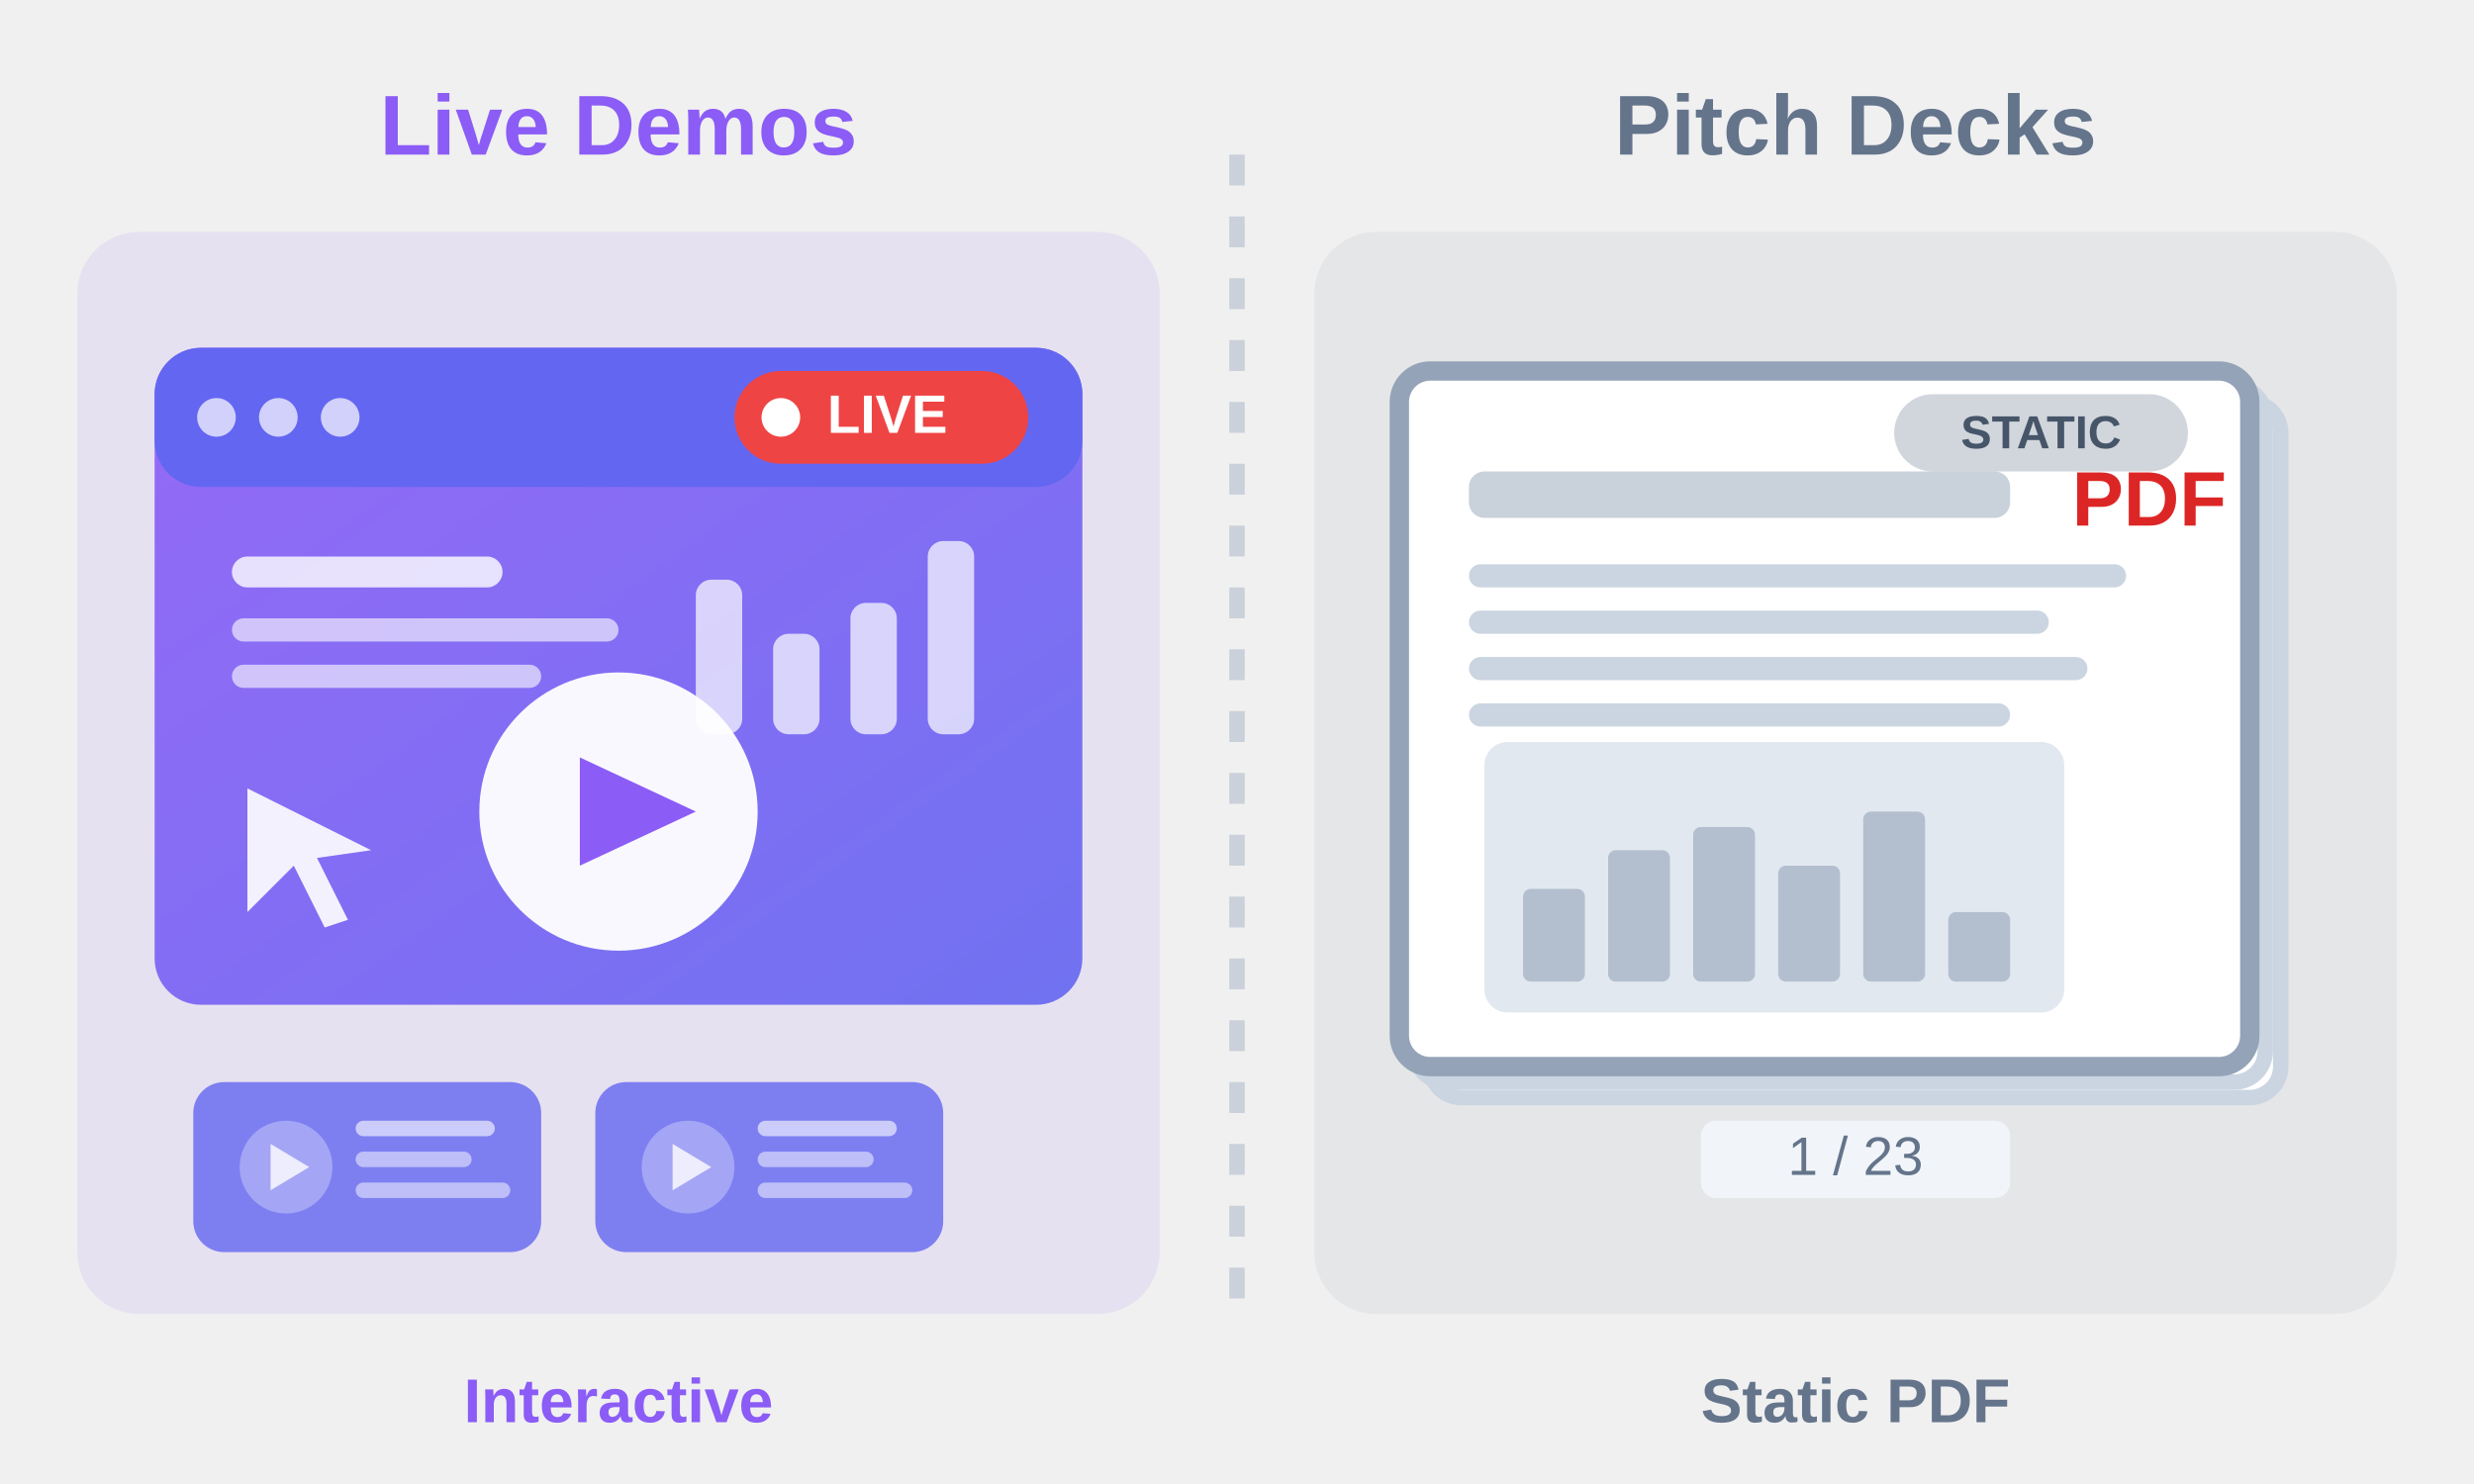
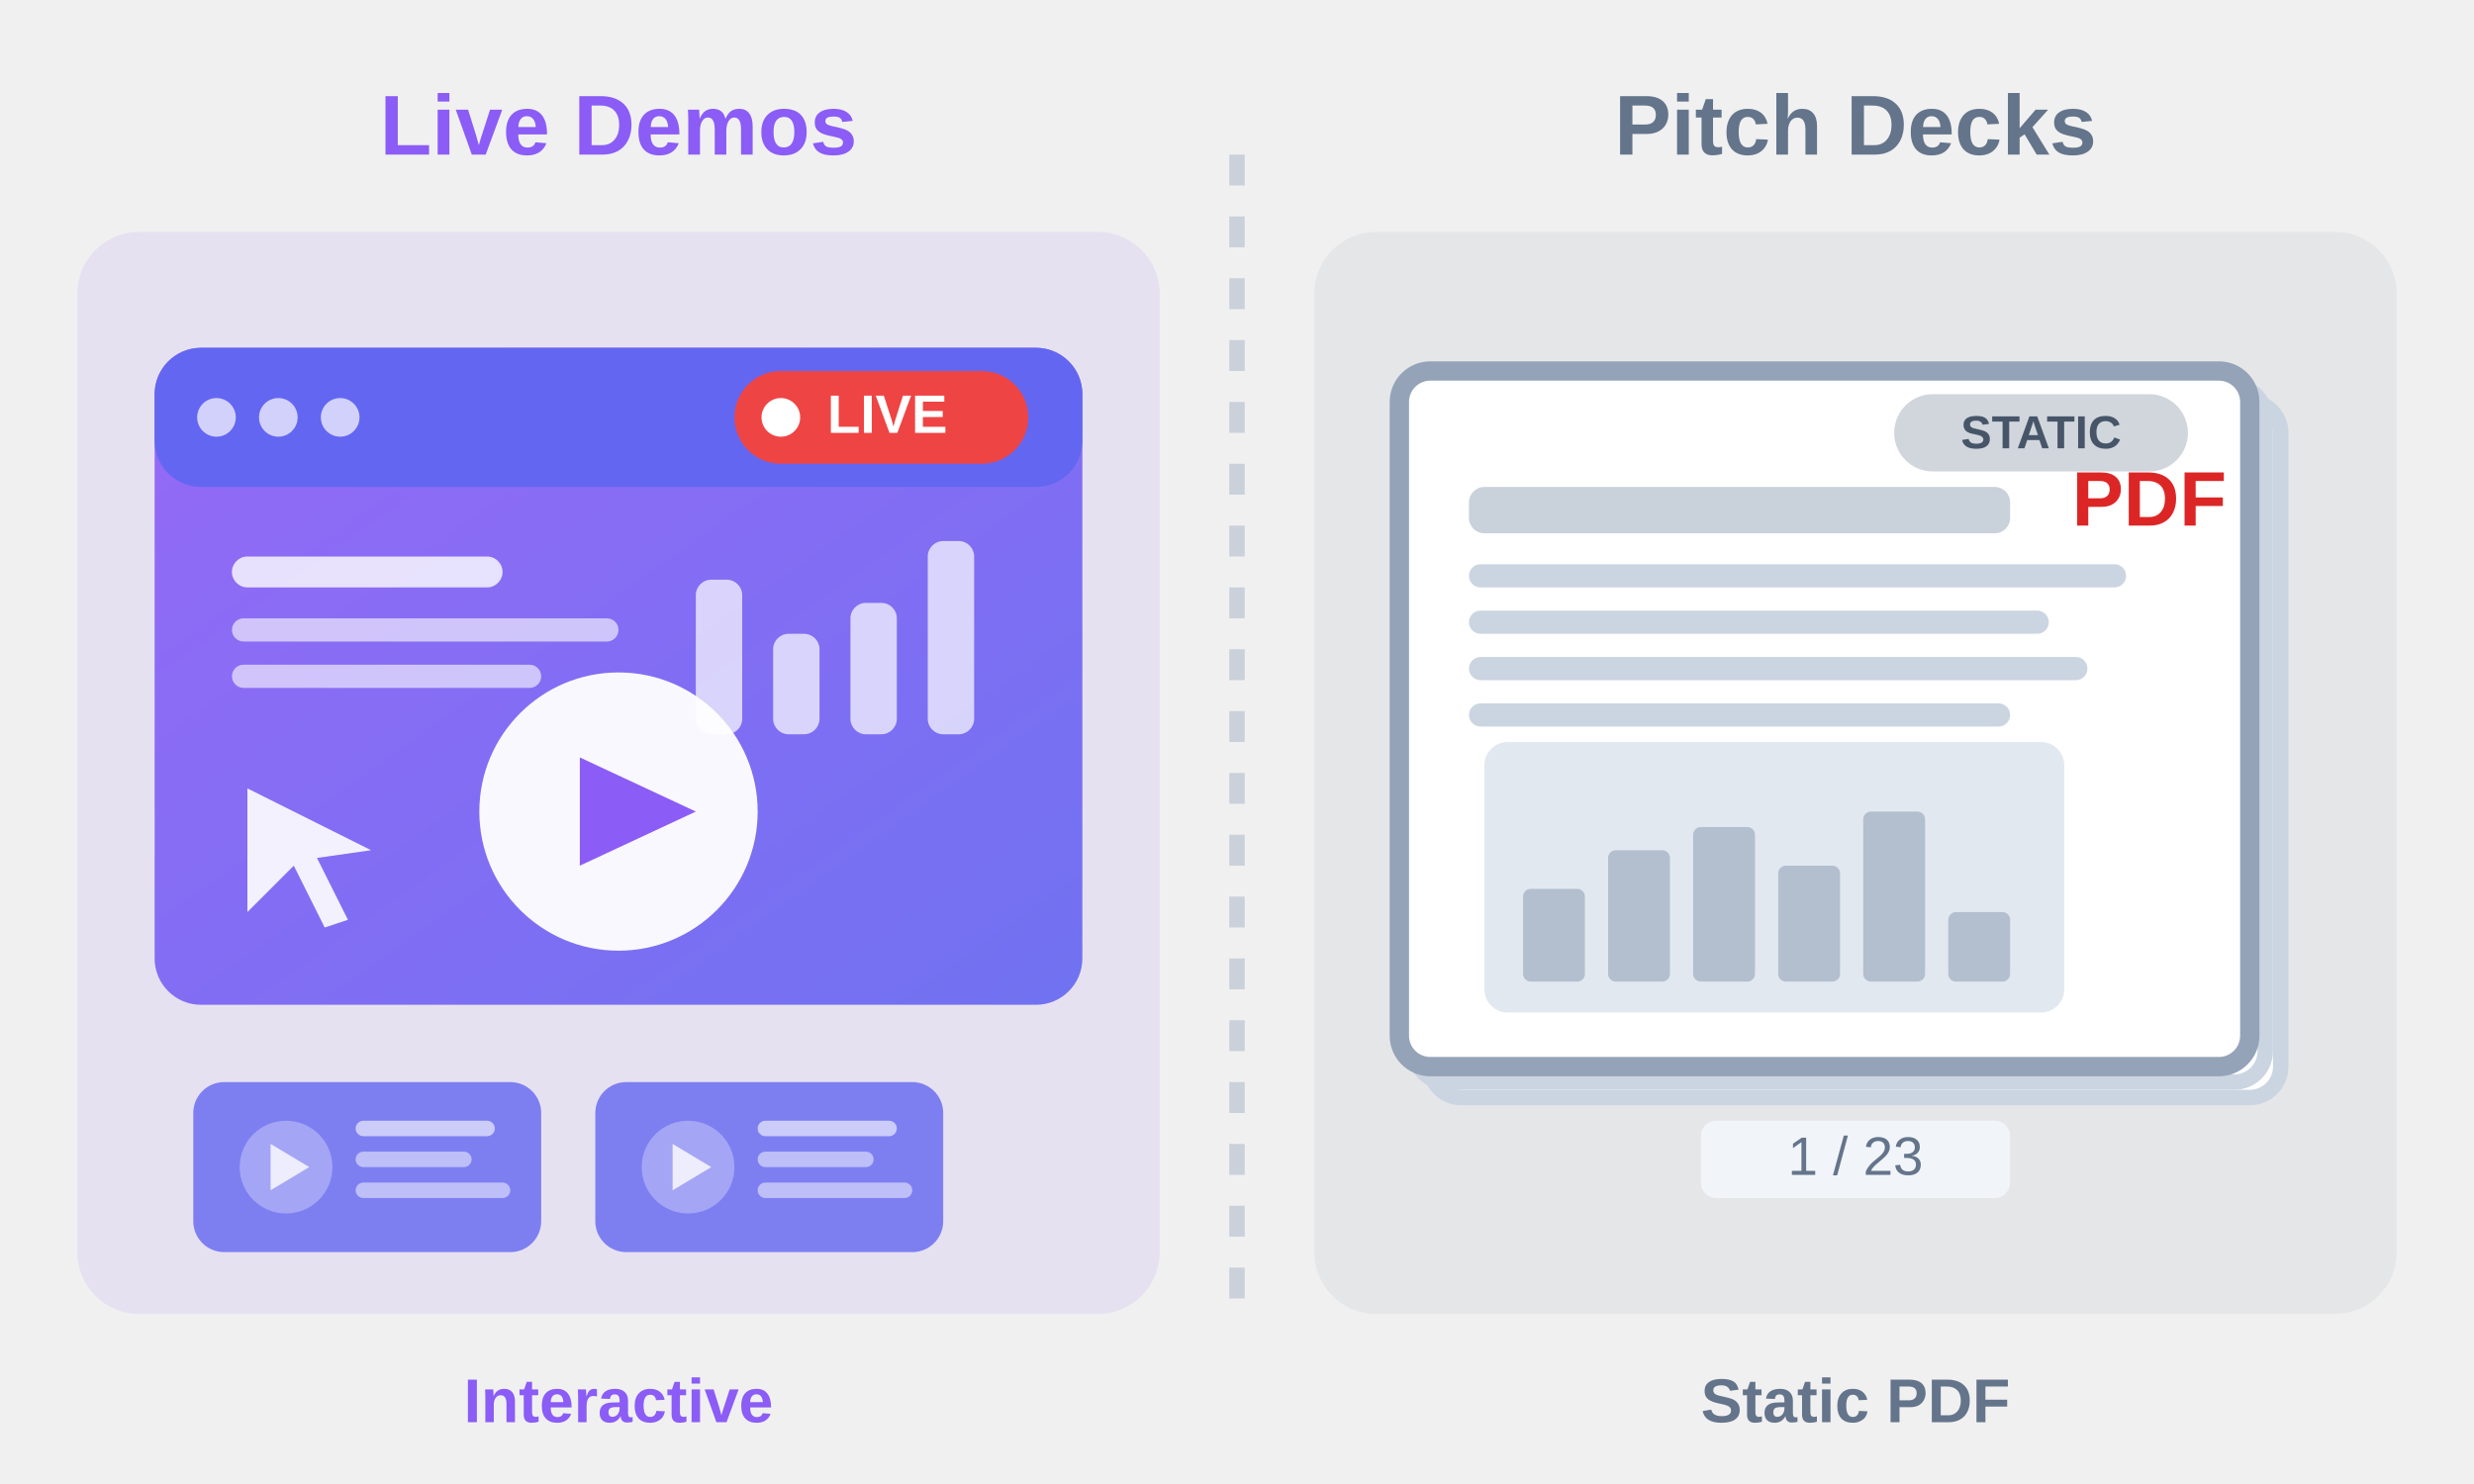
<svg xmlns="http://www.w3.org/2000/svg" viewBox="0 0 320 192" width="320" height="192">
  <defs>
    <linearGradient id="purpleGrad" x1="0%" y1="0%" x2="100%" y2="100%">
      <stop offset="0%" style="stop-color:#8B5CF6;stop-opacity:1" />
      <stop offset="100%" style="stop-color:#6366F1;stop-opacity:1" />
    </linearGradient>
    <linearGradient id="blueGrad" x1="0%" y1="0%" x2="100%" y2="100%">
      <stop offset="0%" style="stop-color:#3B82F6;stop-opacity:1" />
      <stop offset="100%" style="stop-color:#2563EB;stop-opacity:1" />
    </linearGradient>
  </defs>
  <g id="live-demo-side">
    <rect x="10" y="30" width="140" height="140" rx="8" fill="#8B5CF6" opacity="0.1" />
    <rect x="20" y="45" width="120" height="85" rx="6" fill="url(#purpleGrad)" opacity="0.9" />
    <rect x="20" y="45" width="120" height="18" rx="6" fill="#6366F1" />
    <circle cx="28" cy="54" r="2.5" fill="#ffffff" opacity="0.7" />
    <circle cx="36" cy="54" r="2.5" fill="#ffffff" opacity="0.7" />
    <circle cx="44" cy="54" r="2.5" fill="#ffffff" opacity="0.7" />
    <rect x="30" y="72" width="35" height="4" rx="2" fill="#ffffff" opacity="0.8" />
    <rect x="30" y="80" width="50" height="3" rx="1.5" fill="#ffffff" opacity="0.6" />
    <rect x="30" y="86" width="40" height="3" rx="1.5" fill="#ffffff" opacity="0.6" />
    <rect x="90" y="75" width="6" height="20" rx="2" fill="#ffffff" opacity="0.7" />
    <rect x="100" y="82" width="6" height="13" rx="2" fill="#ffffff" opacity="0.7" />
    <rect x="110" y="78" width="6" height="17" rx="2" fill="#ffffff" opacity="0.7" />
    <rect x="120" y="70" width="6" height="25" rx="2" fill="#ffffff" opacity="0.7" />
    <circle cx="80" cy="105" r="18" fill="#ffffff" opacity="0.95" />
    <polygon points="75,98 75,112 90,105" fill="#8B5CF6" />
    <rect x="95" y="48" width="38" height="12" rx="6" fill="#EF4444" />
    <circle cx="101" cy="54" r="2.5" fill="#ffffff">
      <animate attributeName="opacity" values="1;0.3;1" dur="1.5s" repeatCount="indefinite" />
    </circle>
    <text x="107" y="56" font-family="Arial, sans-serif" font-size="7" font-weight="bold" fill="#ffffff">LIVE</text>
    <path d="M 32 102 L 32 118 L 38 112 L 42 120 L 45 119 L 41 111 L 48 110 Z" fill="#ffffff" opacity="0.9" />
    <rect x="25" y="140" width="45" height="22" rx="4" fill="#6366F1" opacity="0.8" />
    <circle cx="37" cy="151" r="6" fill="#ffffff" opacity="0.3" />
    <polygon points="35,148 35,154 40,151" fill="#ffffff" opacity="0.8" />
    <rect x="46" y="145" width="18" height="2" rx="1" fill="#ffffff" opacity="0.6" />
    <rect x="46" y="149" width="15" height="2" rx="1" fill="#ffffff" opacity="0.5" />
    <rect x="46" y="153" width="20" height="2" rx="1" fill="#ffffff" opacity="0.5" />
    <rect x="77" y="140" width="45" height="22" rx="4" fill="#6366F1" opacity="0.8" />
    <circle cx="89" cy="151" r="6" fill="#ffffff" opacity="0.3" />
    <polygon points="87,148 87,154 92,151" fill="#ffffff" opacity="0.8" />
    <rect x="98" y="145" width="18" height="2" rx="1" fill="#ffffff" opacity="0.6" />
    <rect x="98" y="149" width="15" height="2" rx="1" fill="#ffffff" opacity="0.5" />
    <rect x="98" y="153" width="20" height="2" rx="1" fill="#ffffff" opacity="0.5" />
    <text x="80" y="20" font-family="Arial, sans-serif" font-size="11" font-weight="bold" fill="#8B5CF6" text-anchor="middle">Live Demos</text>
  </g>
  <line x1="160" y1="20" x2="160" y2="172" stroke="#94A3B8" stroke-width="2" stroke-dasharray="4,4" opacity="0.4" />
  <g id="pitch-deck-side">
    <rect x="170" y="30" width="140" height="140" rx="8" fill="#64748B" opacity="0.08" />
    <rect x="185" y="52" width="110" height="90" rx="4" fill="#ffffff" stroke="#CBD5E1" stroke-width="2" />
    <rect x="183" y="50" width="110" height="90" rx="4" fill="#ffffff" stroke="#CBD5E1" stroke-width="2" />
    <rect x="181" y="48" width="110" height="90" rx="4" fill="#ffffff" stroke="#94A3B8" stroke-width="2.5" />
-     <rect x="190" y="61" width="70" height="6" rx="2" fill="#94A3B8" opacity="0.5" />
+     <rect x="190" y="63" width="70" height="6" rx="2" fill="#94A3B8" opacity="0.5" />
    <rect x="190" y="73" width="85" height="3" rx="1.5" fill="#CBD5E1" />
    <rect x="190" y="79" width="75" height="3" rx="1.5" fill="#CBD5E1" />
    <rect x="190" y="85" width="80" height="3" rx="1.5" fill="#CBD5E1" />
    <rect x="190" y="91" width="70" height="3" rx="1.5" fill="#CBD5E1" />
    <rect x="192" y="96" width="75" height="35" rx="3" fill="#E2E8F0" />
    <rect x="197" y="115" width="8" height="12" rx="1" fill="#94A3B8" opacity="0.6" />
    <rect x="208" y="110" width="8" height="17" rx="1" fill="#94A3B8" opacity="0.6" />
    <rect x="219" y="107" width="8" height="20" rx="1" fill="#94A3B8" opacity="0.6" />
    <rect x="230" y="112" width="8" height="15" rx="1" fill="#94A3B8" opacity="0.6" />
    <rect x="241" y="105" width="8" height="22" rx="1" fill="#94A3B8" opacity="0.6" />
    <rect x="252" y="118" width="8" height="9" rx="1" fill="#94A3B8" opacity="0.6" />
    <text x="268" y="68" font-family="Arial, sans-serif" font-size="10" font-weight="bold" fill="#DC2626">PDF</text>
    <rect x="220" y="145" width="40" height="10" rx="2" fill="#F1F5F9" />
    <text x="240" y="152" font-family="Arial, sans-serif" font-size="7" fill="#64748B" text-anchor="middle">1 / 23</text>
    <rect x="245" y="51" width="38" height="10" rx="5" fill="#64748B" opacity="0.3" />
    <text x="264" y="58" font-family="Arial, sans-serif" font-size="6" font-weight="bold" fill="#475569" text-anchor="middle">STATIC</text>
    <text x="240" y="20" font-family="Arial, sans-serif" font-size="11" font-weight="bold" fill="#64748B" text-anchor="middle">Pitch Decks</text>
  </g>
  <text x="80" y="184" font-family="Arial, sans-serif" font-size="8" fill="#8B5CF6" text-anchor="middle" font-weight="600">Interactive</text>
  <text x="240" y="184" font-family="Arial, sans-serif" font-size="8" fill="#64748B" text-anchor="middle" font-weight="600">Static PDF</text>
</svg>
